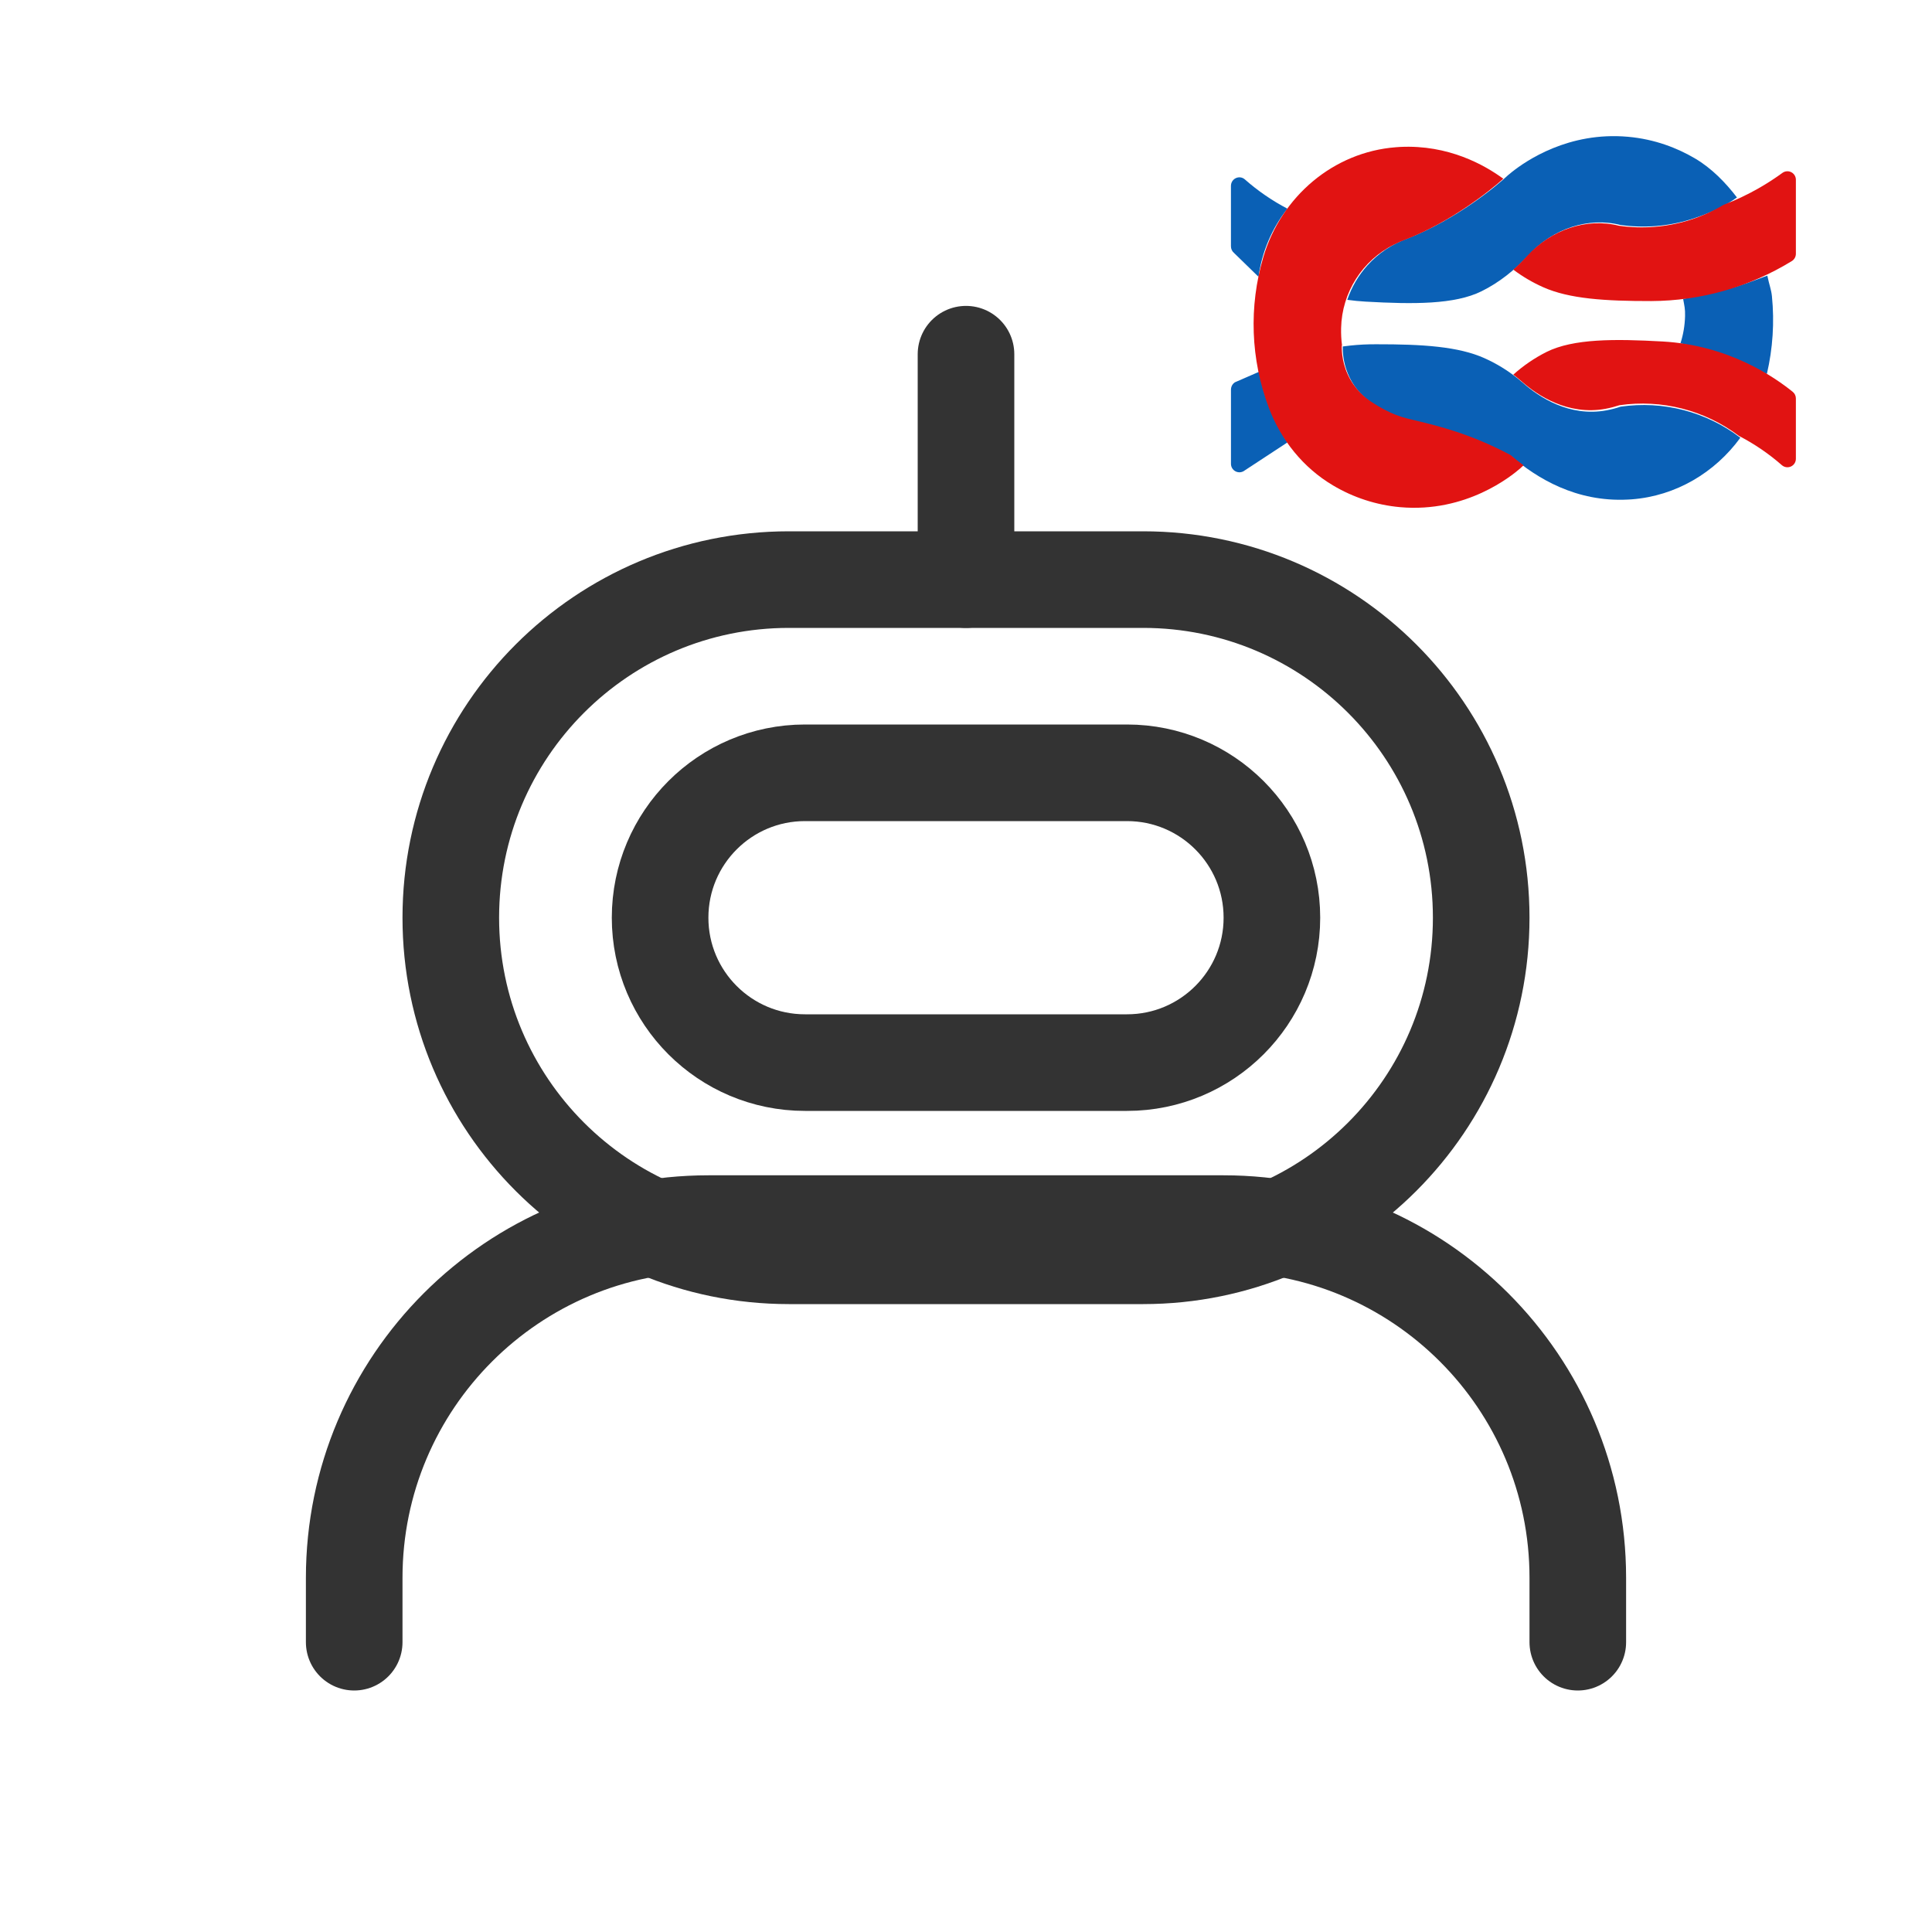
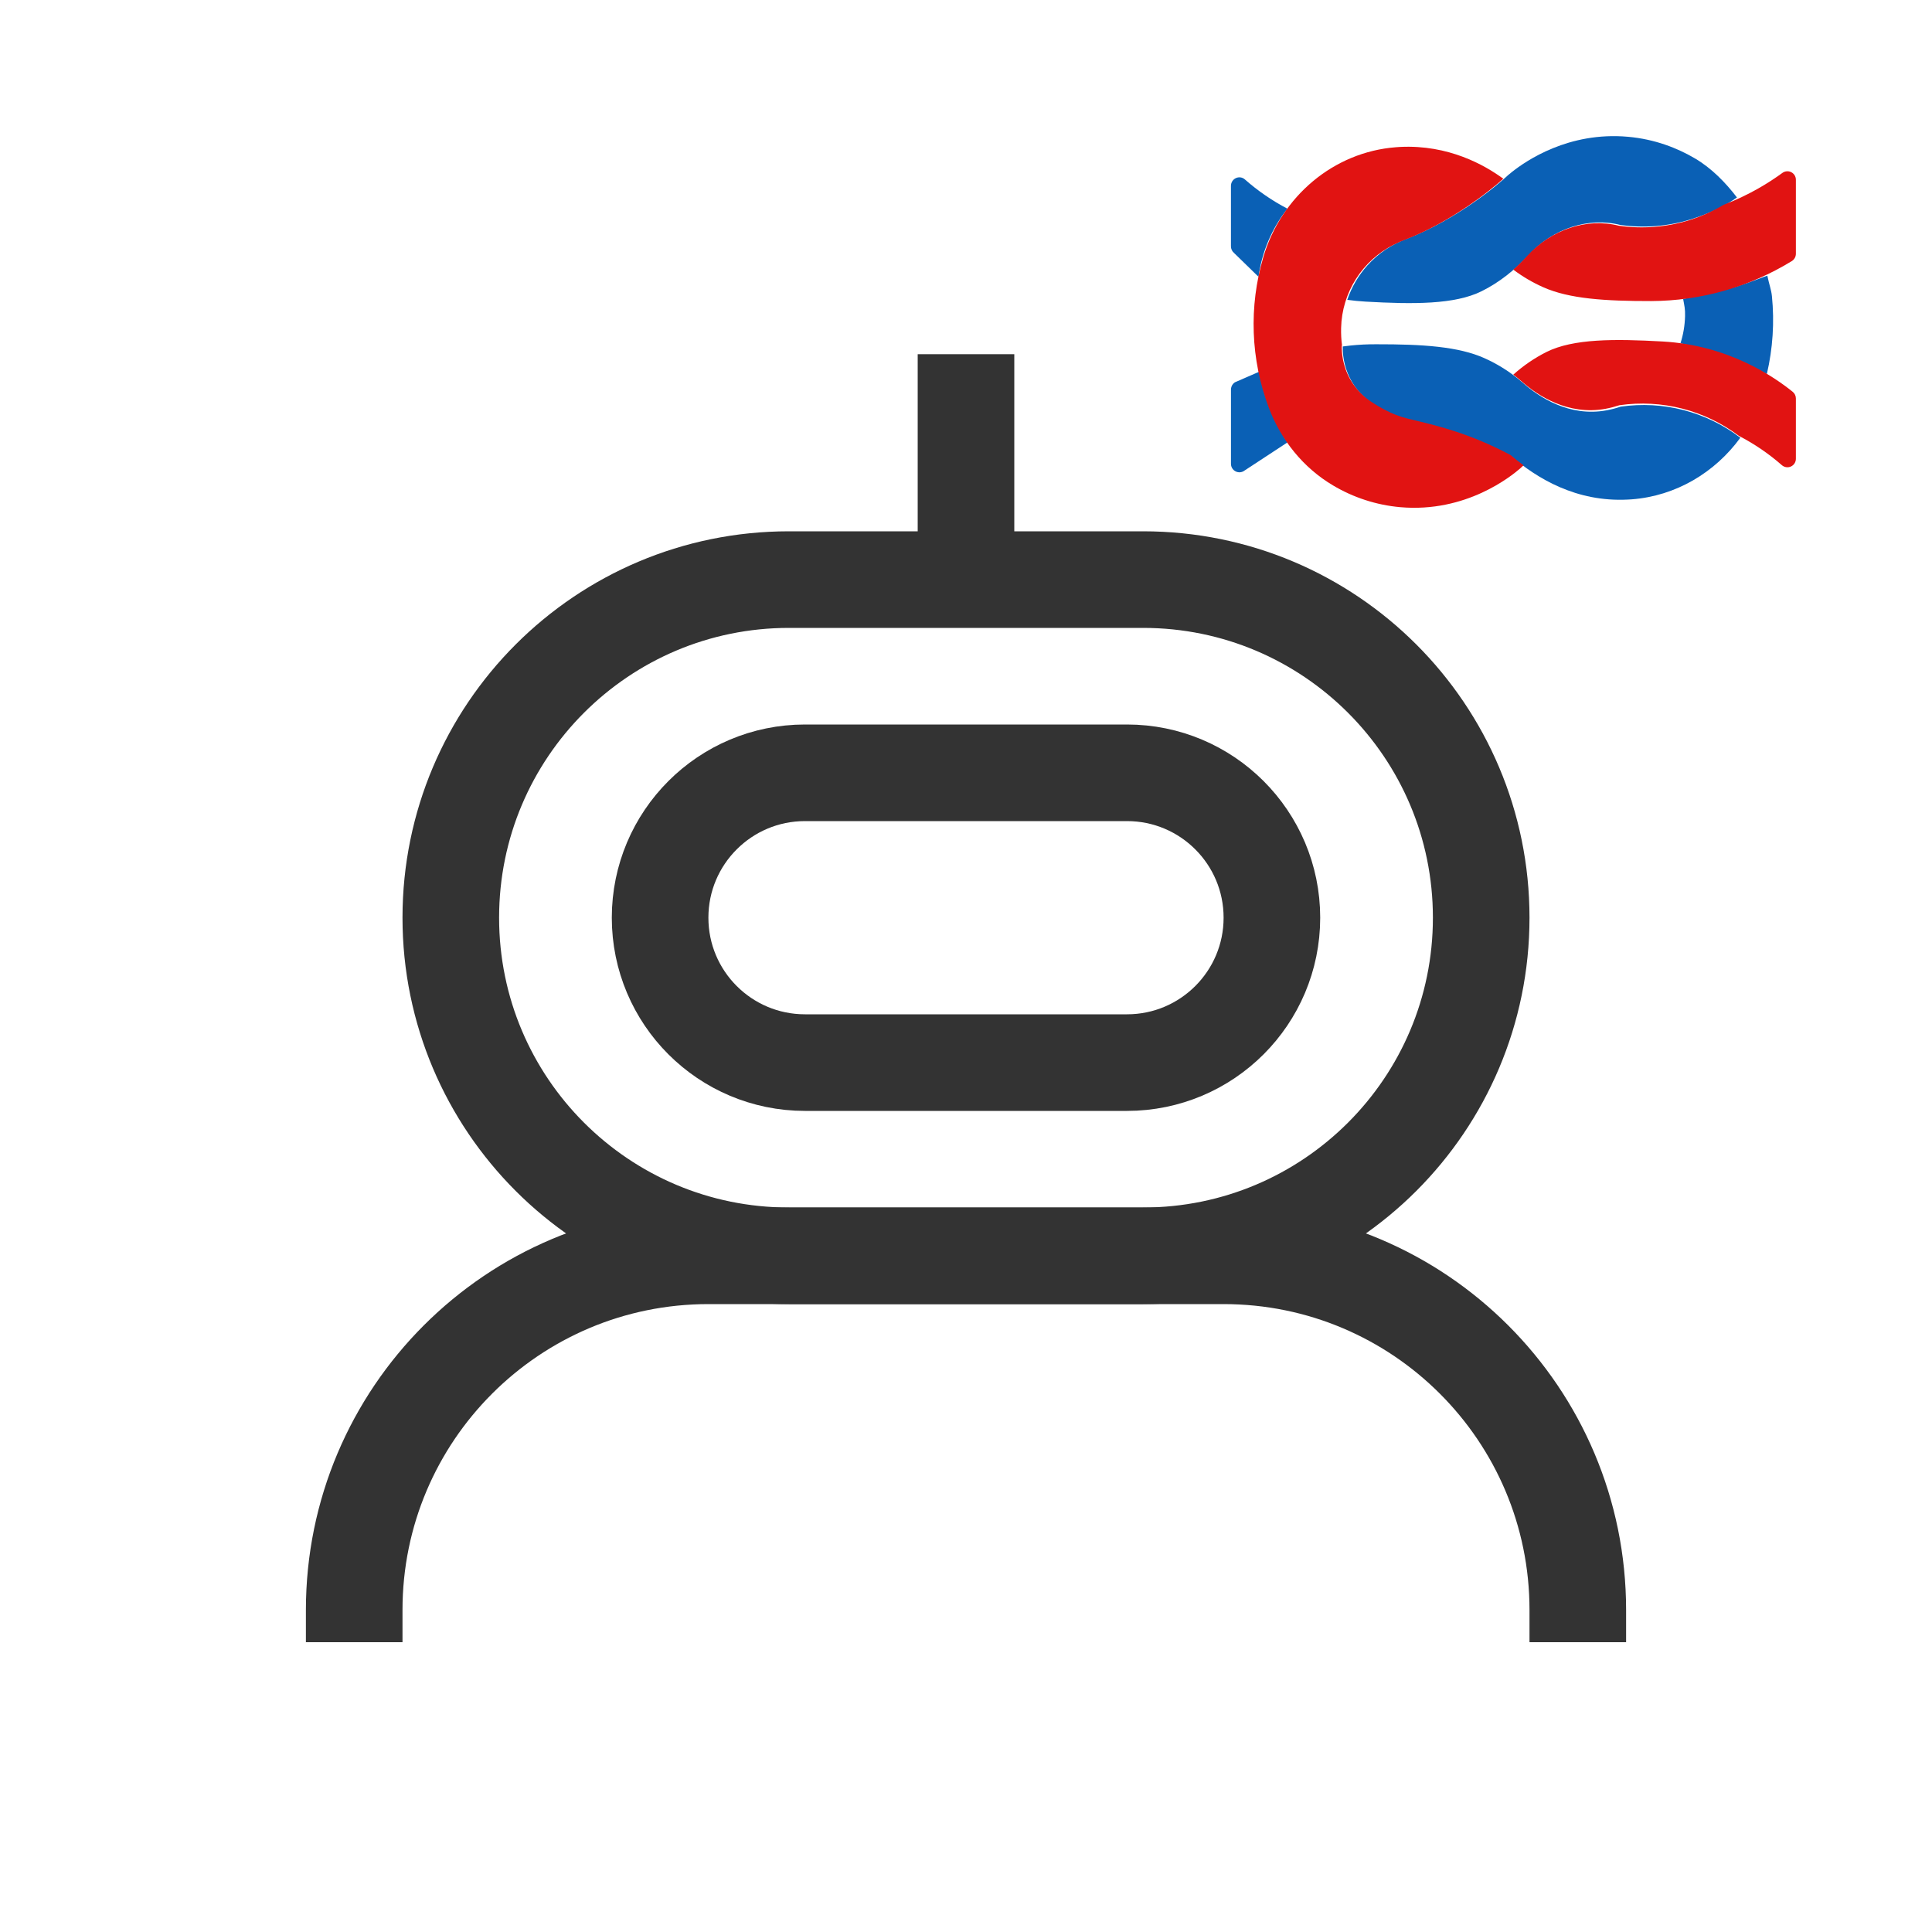
<svg xmlns="http://www.w3.org/2000/svg" viewBox="0 0 60 60">
-   <g transform="translate(6, 8) scale(2)" fill="none" stroke="#333" stroke-width="1.5" stroke-linecap="round" stroke-linejoin="round">
+   <g transform="translate(6, 8) scale(2)" fill="none" stroke="#333" stroke-width="1.5" stroke-linecap="butt" stroke-linejoin="round">
    <path d="M12 1.5V5" />
    <rect x="4" y="5" width="16" height="10.5" rx="5.25" />
    <rect x="7.25" y="8" width="9.5" height="4.5" rx="2.25" />
-     <path d="M2.5 21.5v-1a5.5 5.5 0 0 1 5.5-5.5h8a5.5 5.5 0 0 1 5.5 5.5v1" />
+     <path d="M2.5 21.5v-.5a5.5 5.5 0 0 1 5.5-5.5h8a5.5 5.5 0 0 1 5.5 5.5v.5" />
  </g>
  <g transform="translate(38, 1) scale(0.75)">
    <path d="M6.327 12.922c1.914-.003 3.399.092 4.479.578.487.218.944.497 1.362.83l.246.206c.62.549 1.889 1.415 3.452 1.12.199-.038.39-.088.573-.15a6.594 6.594 0 014.958 1.287c-1.055 1.445-2.67 2.409-4.493 2.55l-.17.01c-2.138.108-3.752-.879-4.823-1.795-1.894-1.016-3.377-1.272-4.244-1.493a4.86 4.86 0 01-1.329-.584l-.239-.155a2.706 2.706 0 01-.797-.869 2.79 2.79 0 01-.367-1.444l.314-.038a9.624 9.624 0 011.078-.053zm16.188-2.841c.078.38.16.566.19.848a9.84 9.84 0 01-.21 3.224 13.33 13.33 0 00-3.577-1.271c.116-.36.18-.74.19-1.125.008-.305-.027-.419-.08-.714.539-.091 1.21-.24 1.823-.4.647-.17 1.126-.367 1.664-.562zM11.782 5.917l.155-.127c.584-.464 2.346-1.68 4.805-1.46 1.123.1 2.051.47 2.779.898.682.402 1.26.992 1.736 1.615-.43.31-1.065.643-1.916.908a6.69 6.69 0 01-2.914.23c-1.333-.336-2.799.154-3.803 1.251-.558.609-1.204 1.129-1.941 1.494-1.116.553-2.821.542-4.806.43a9.36 9.36 0 01-.756-.074 4.11 4.11 0 01.835-1.427 4.102 4.102 0 011.653-1.11c2.047-.794 3.748-2.224 4.173-2.628zm-9.14 1.39a8.873 8.873 0 01-1.76-1.21c-.226-.2-.578-.037-.578.269v2.498a.36.36 0 00.131.28l1.011.984a5.82 5.82 0 011.196-2.821zM.86 18.157a.35.35 0 01-.555-.29V14.8c0-.093.035-.181.096-.247l.054-.047a.235.235 0 01.018-.011l1.001-.436a7.94 7.94 0 001.17 2.927L.858 18.157z" fill="#0A60B5" fill-rule="nonzero" />
    <path d="M7.308 4.751c2.004-.1 3.502.75 4.274 1.317-.585.523-2.167 1.784-4.037 2.512a4.083 4.083 0 00-.485.212 3.96 3.96 0 00-2.194 3.458c-.006.242.006.483.038.72h-.01c-.006.247.014.827.367 1.434.314.542.736.832.945.958.104.07.27.17.475.276a4.03 4.03 0 00.943.362l.352.086c.892.214 2.245.539 3.903 1.421.168.143.348.286.542.426-.06.054-.109.1-.149.138-.342.293-2.219 1.841-4.964 1.596a6.577 6.577 0 01-2.78-.902c-1.225-.726-2.151-1.873-2.656-3.215a9.805 9.805 0 01-.227-6.239c.743-2.51 2.91-4.351 5.492-4.548l.171-.012zm14.03 11.965a6.637 6.637 0 00-4.947-1.27c-.183.06-.374.11-.572.147-1.563.293-2.83-.566-3.45-1.11a6.397 6.397 0 00-.373-.303 6.293 6.293 0 011.376-.94c1.117-.555 2.823-.544 4.81-.433 2.737.155 4.628 1.475 5.382 2.082.085.067.133.17.133.278v2.491a.35.35 0 01-.582.269 8.905 8.905 0 00-1.777-1.211zm-8.775-7.444c-.18.197-.368.384-.566.56.383.289.797.532 1.236.727 1.08.482 2.563.576 4.476.574a11.21 11.21 0 005.82-1.656.356.356 0 00.168-.304V6.116a.351.351 0 00-.558-.29c-.552.403-1.373.917-2.432 1.32a6.62 6.62 0 01-1.422.637 6.667 6.667 0 01-2.916.231c-1.334-.337-2.8.155-3.806 1.258z" fill="#E11312" />
  </g>
</svg>
